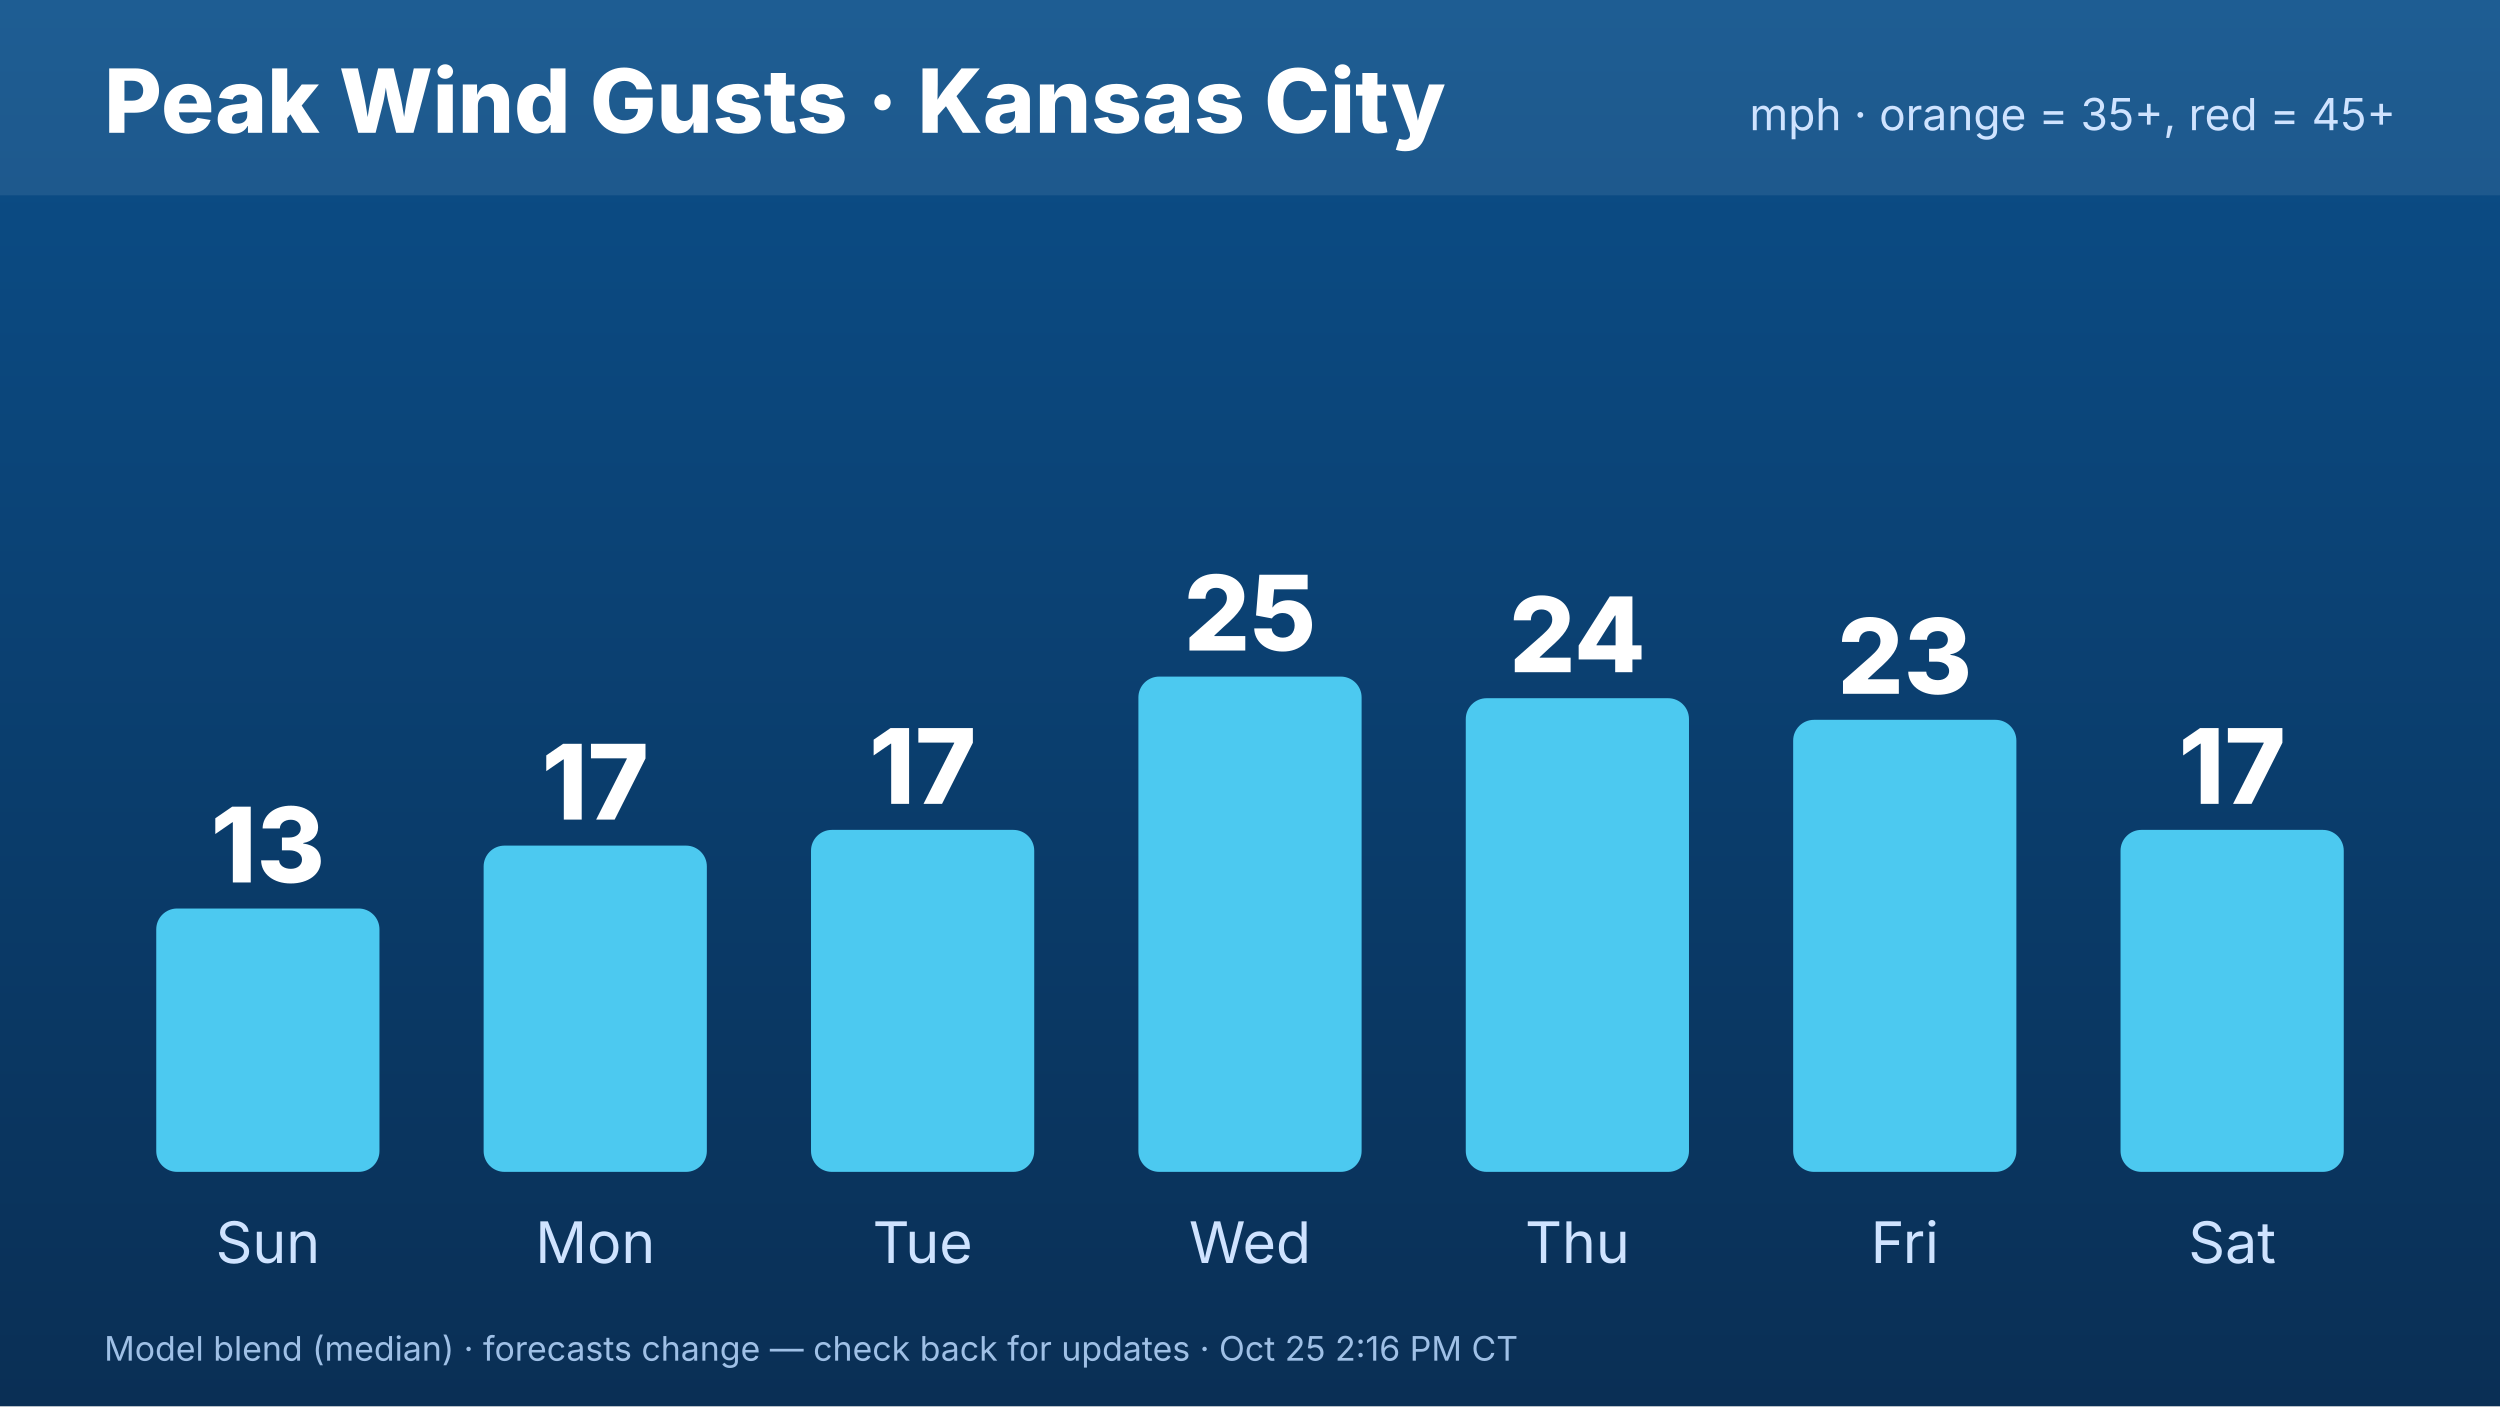
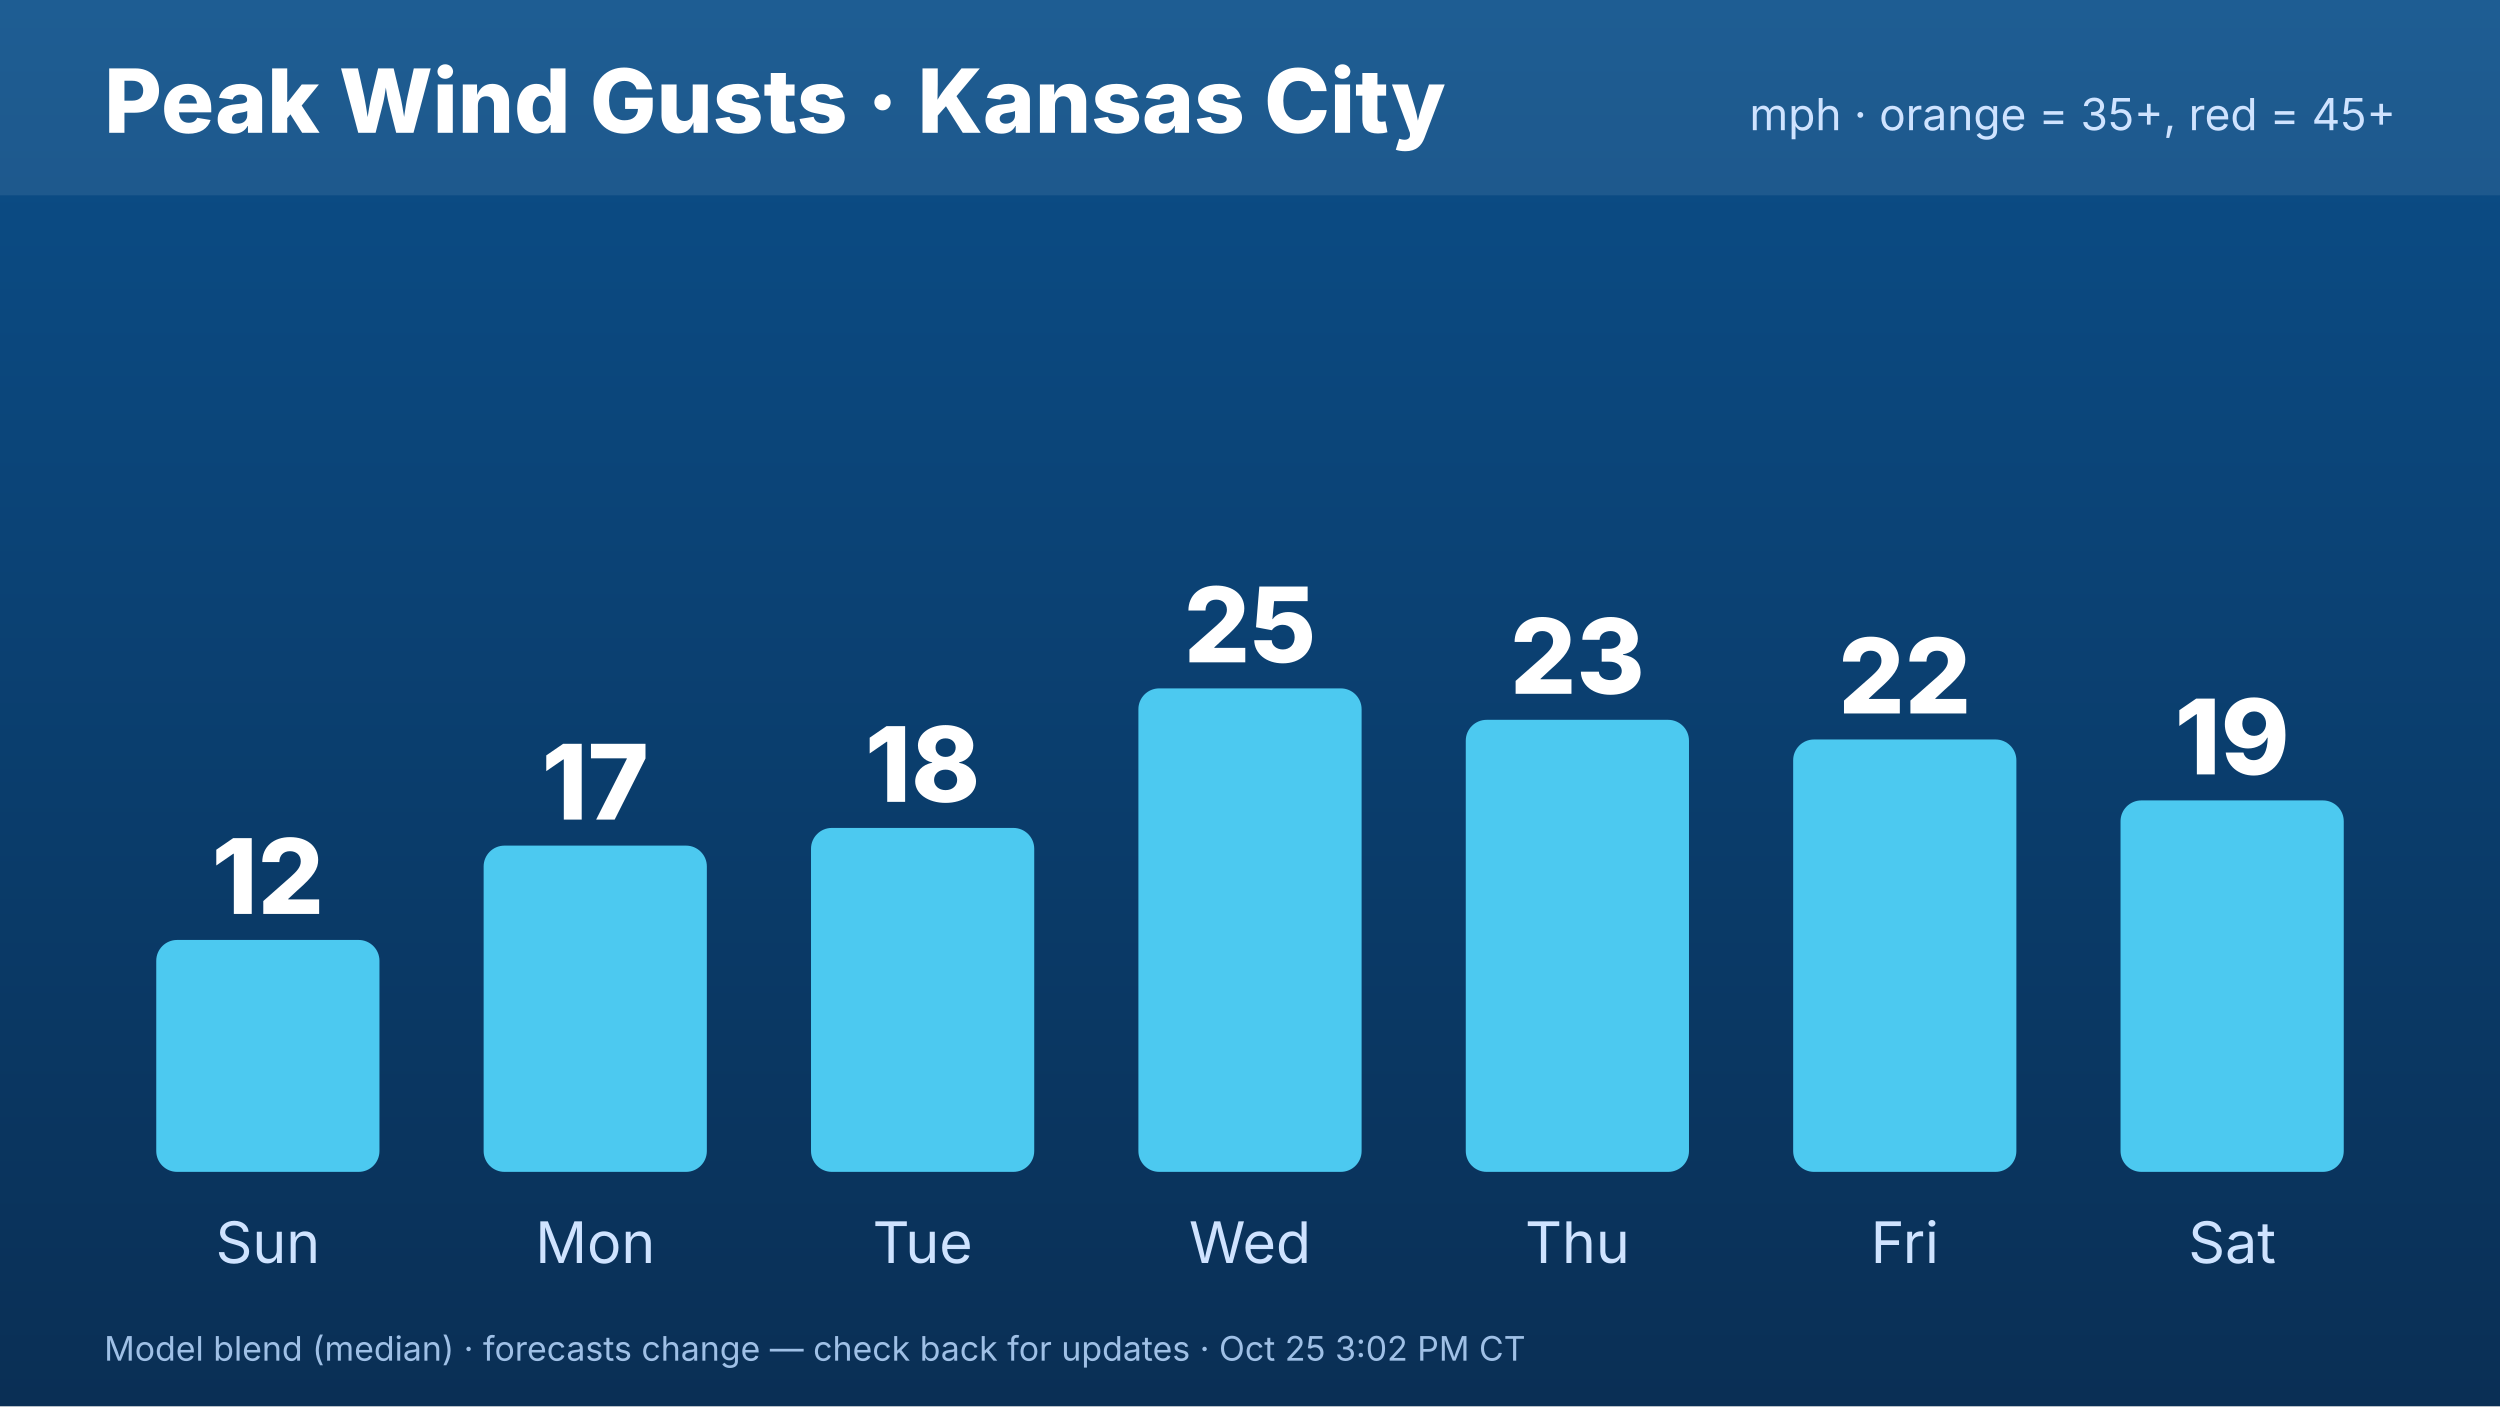
<svg xmlns="http://www.w3.org/2000/svg" width="1920" height="1080" viewBox="0 0 1920 1080" font-family="Inter,Helvetica,Arial,sans-serif">
  <defs>
    <linearGradient id="bg" x1="0" y1="0" x2="0" y2="1">
      <stop offset="0" stop-color="#0b4f8a" />
      <stop offset="1" stop-color="#0a2f55" />
    </linearGradient>
  </defs>
  <rect width="1920" height="1080" fill="url(#bg)" />
  <rect x="0" y="0" width="1920" height="150" fill="#ffffff" opacity=".08" />
  <text x="80" y="102" font-size="68" font-weight="800" fill="#fff">Peak Wind Gusts · Kansas City</text>
  <text x="1840" y="100" font-size="34" fill="#cfe3ff" text-anchor="end">mph · orange = 35+, red = 45+</text>
-   <rect x="120.0" y="697.736" width="171.429" height="202.264" rx="16" fill="#4cc9f0" />
-   <text x="205.714" y="677.736" font-size="80" font-weight="800" fill="#fff" text-anchor="middle">13</text>
+   <rect x="120.0" y="721.887" width="171.429" height="178.113" rx="16" fill="#4cc9f0" />
+   <text x="205.714" y="701.887" font-size="80" font-weight="800" fill="#fff" text-anchor="middle">12</text>
  <text x="205.714" y="970" font-size="44" fill="#cfe3ff" text-anchor="middle">Sun</text>
  <rect x="371.429" y="649.434" width="171.429" height="250.566" rx="16" fill="#4cc9f0" />
  <text x="457.143" y="629.434" font-size="80" font-weight="800" fill="#fff" text-anchor="middle">17</text>
  <text x="457.143" y="970" font-size="44" fill="#cfe3ff" text-anchor="middle">Mon</text>
-   <rect x="622.857" y="637.358" width="171.429" height="262.642" rx="16" fill="#4cc9f0" />
-   <text x="708.571" y="617.358" font-size="80" font-weight="800" fill="#fff" text-anchor="middle">17</text>
+   <rect x="622.857" y="635.849" width="171.429" height="264.151" rx="16" fill="#4cc9f0" />
+   <text x="708.571" y="615.849" font-size="80" font-weight="800" fill="#fff" text-anchor="middle">18</text>
  <text x="708.571" y="970" font-size="44" fill="#cfe3ff" text-anchor="middle">Tue</text>
-   <rect x="874.286" y="519.623" width="171.429" height="380.377" rx="16" fill="#4cc9f0" />
-   <text x="960" y="499.623" font-size="80" font-weight="800" fill="#fff" text-anchor="middle">25</text>
+   <rect x="874.286" y="528.679" width="171.429" height="371.321" rx="16" fill="#4cc9f0" />
+   <text x="960" y="508.679" font-size="80" font-weight="800" fill="#fff" text-anchor="middle">25</text>
  <text x="960" y="970" font-size="44" fill="#cfe3ff" text-anchor="middle">Wed</text>
-   <rect x="1125.714" y="536.226" width="171.429" height="363.774" rx="16" fill="#4cc9f0" />
-   <text x="1211.429" y="516.226" font-size="80" font-weight="800" fill="#fff" text-anchor="middle">24</text>
+   <rect x="1125.714" y="552.83" width="171.429" height="347.17" rx="16" fill="#4cc9f0" />
+   <text x="1211.429" y="532.83" font-size="80" font-weight="800" fill="#fff" text-anchor="middle">23</text>
  <text x="1211.429" y="970" font-size="44" fill="#cfe3ff" text-anchor="middle">Thu</text>
-   <rect x="1377.143" y="552.83" width="171.429" height="347.17" rx="16" fill="#4cc9f0" />
-   <text x="1462.857" y="532.83" font-size="80" font-weight="800" fill="#fff" text-anchor="middle">23</text>
+   <rect x="1377.143" y="567.925" width="171.429" height="332.075" rx="16" fill="#4cc9f0" />
+   <text x="1462.857" y="547.925" font-size="80" font-weight="800" fill="#fff" text-anchor="middle">22</text>
  <text x="1462.857" y="970" font-size="44" fill="#cfe3ff" text-anchor="middle">Fri</text>
-   <rect x="1628.571" y="637.358" width="171.429" height="262.642" rx="16" fill="#4cc9f0" />
-   <text x="1714.286" y="617.358" font-size="80" font-weight="800" fill="#fff" text-anchor="middle">17</text>
+   <rect x="1628.571" y="614.717" width="171.429" height="285.283" rx="16" fill="#4cc9f0" />
+   <text x="1714.286" y="594.717" font-size="80" font-weight="800" fill="#fff" text-anchor="middle">19</text>
  <text x="1714.286" y="970" font-size="44" fill="#cfe3ff" text-anchor="middle">Sat</text>
-   <text x="80" y="1045" font-size="26" fill="#9fc0e6">Model blend (median) · forecasts change — check back for updates · Oct 25 2:16 PM CT</text>
+   <text x="80" y="1045" font-size="26" fill="#9fc0e6">Model blend (median) · forecasts change — check back for updates · Oct 25 3:02 PM CT</text>
</svg>
